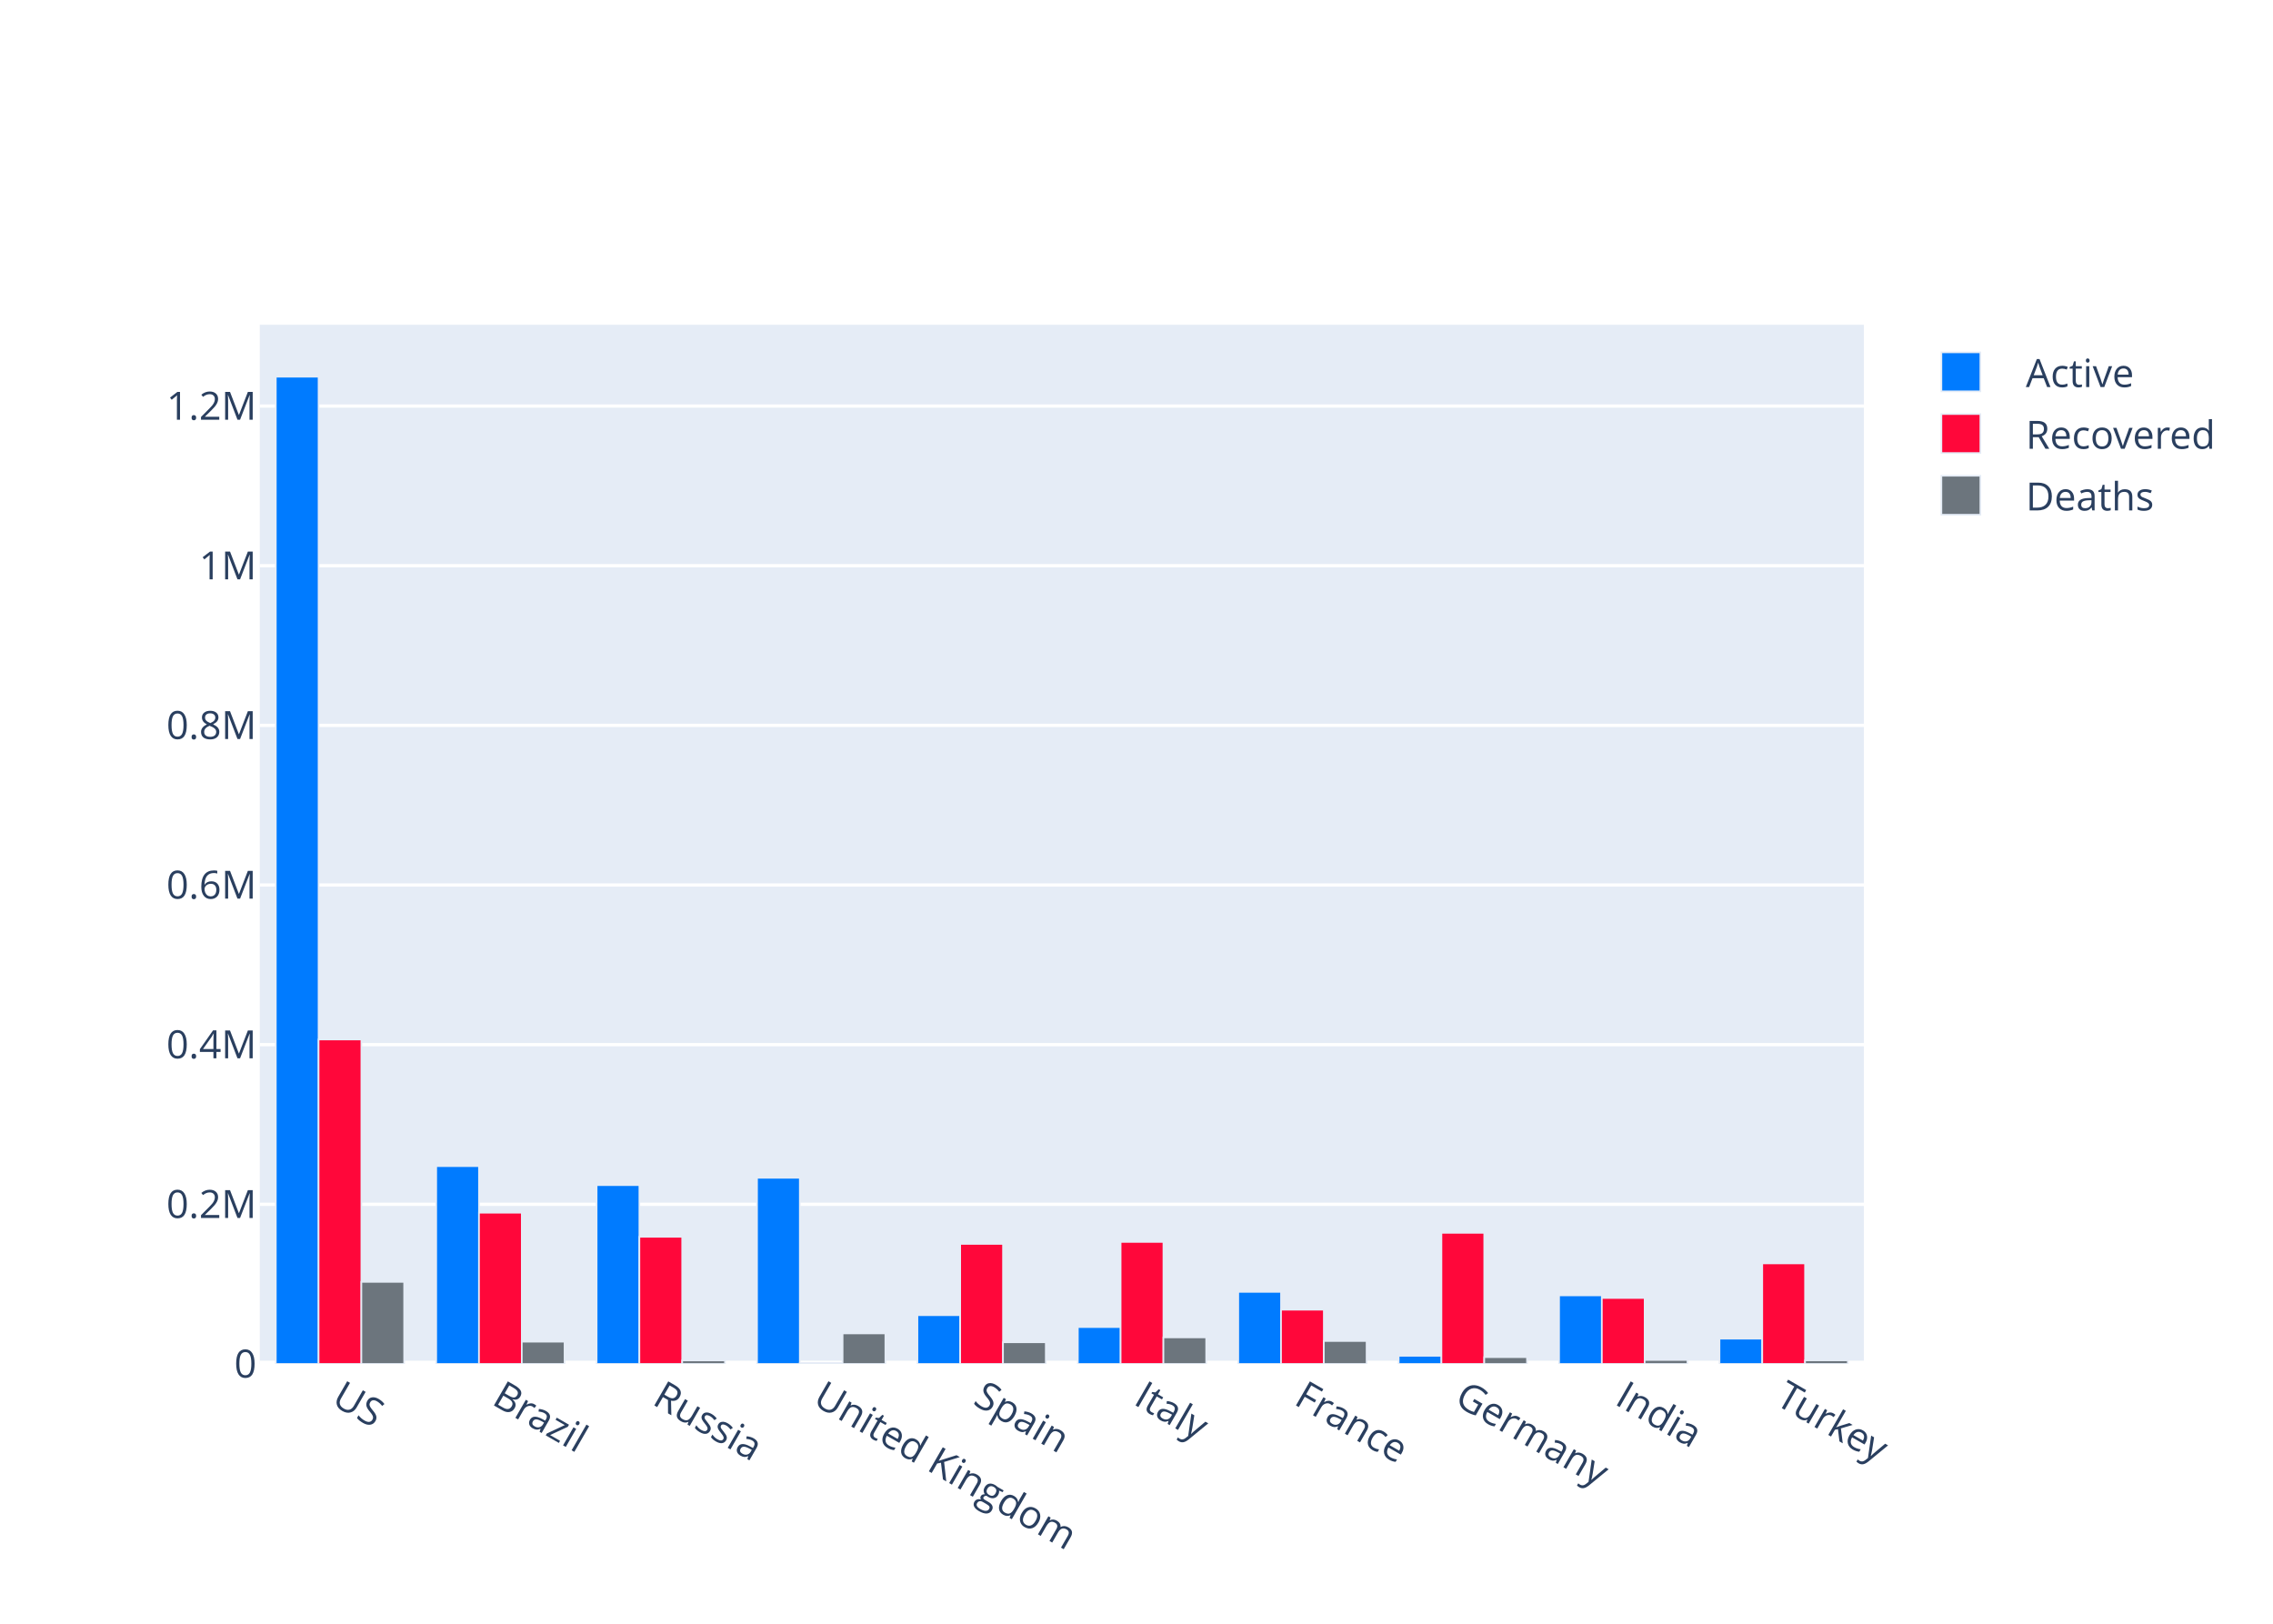
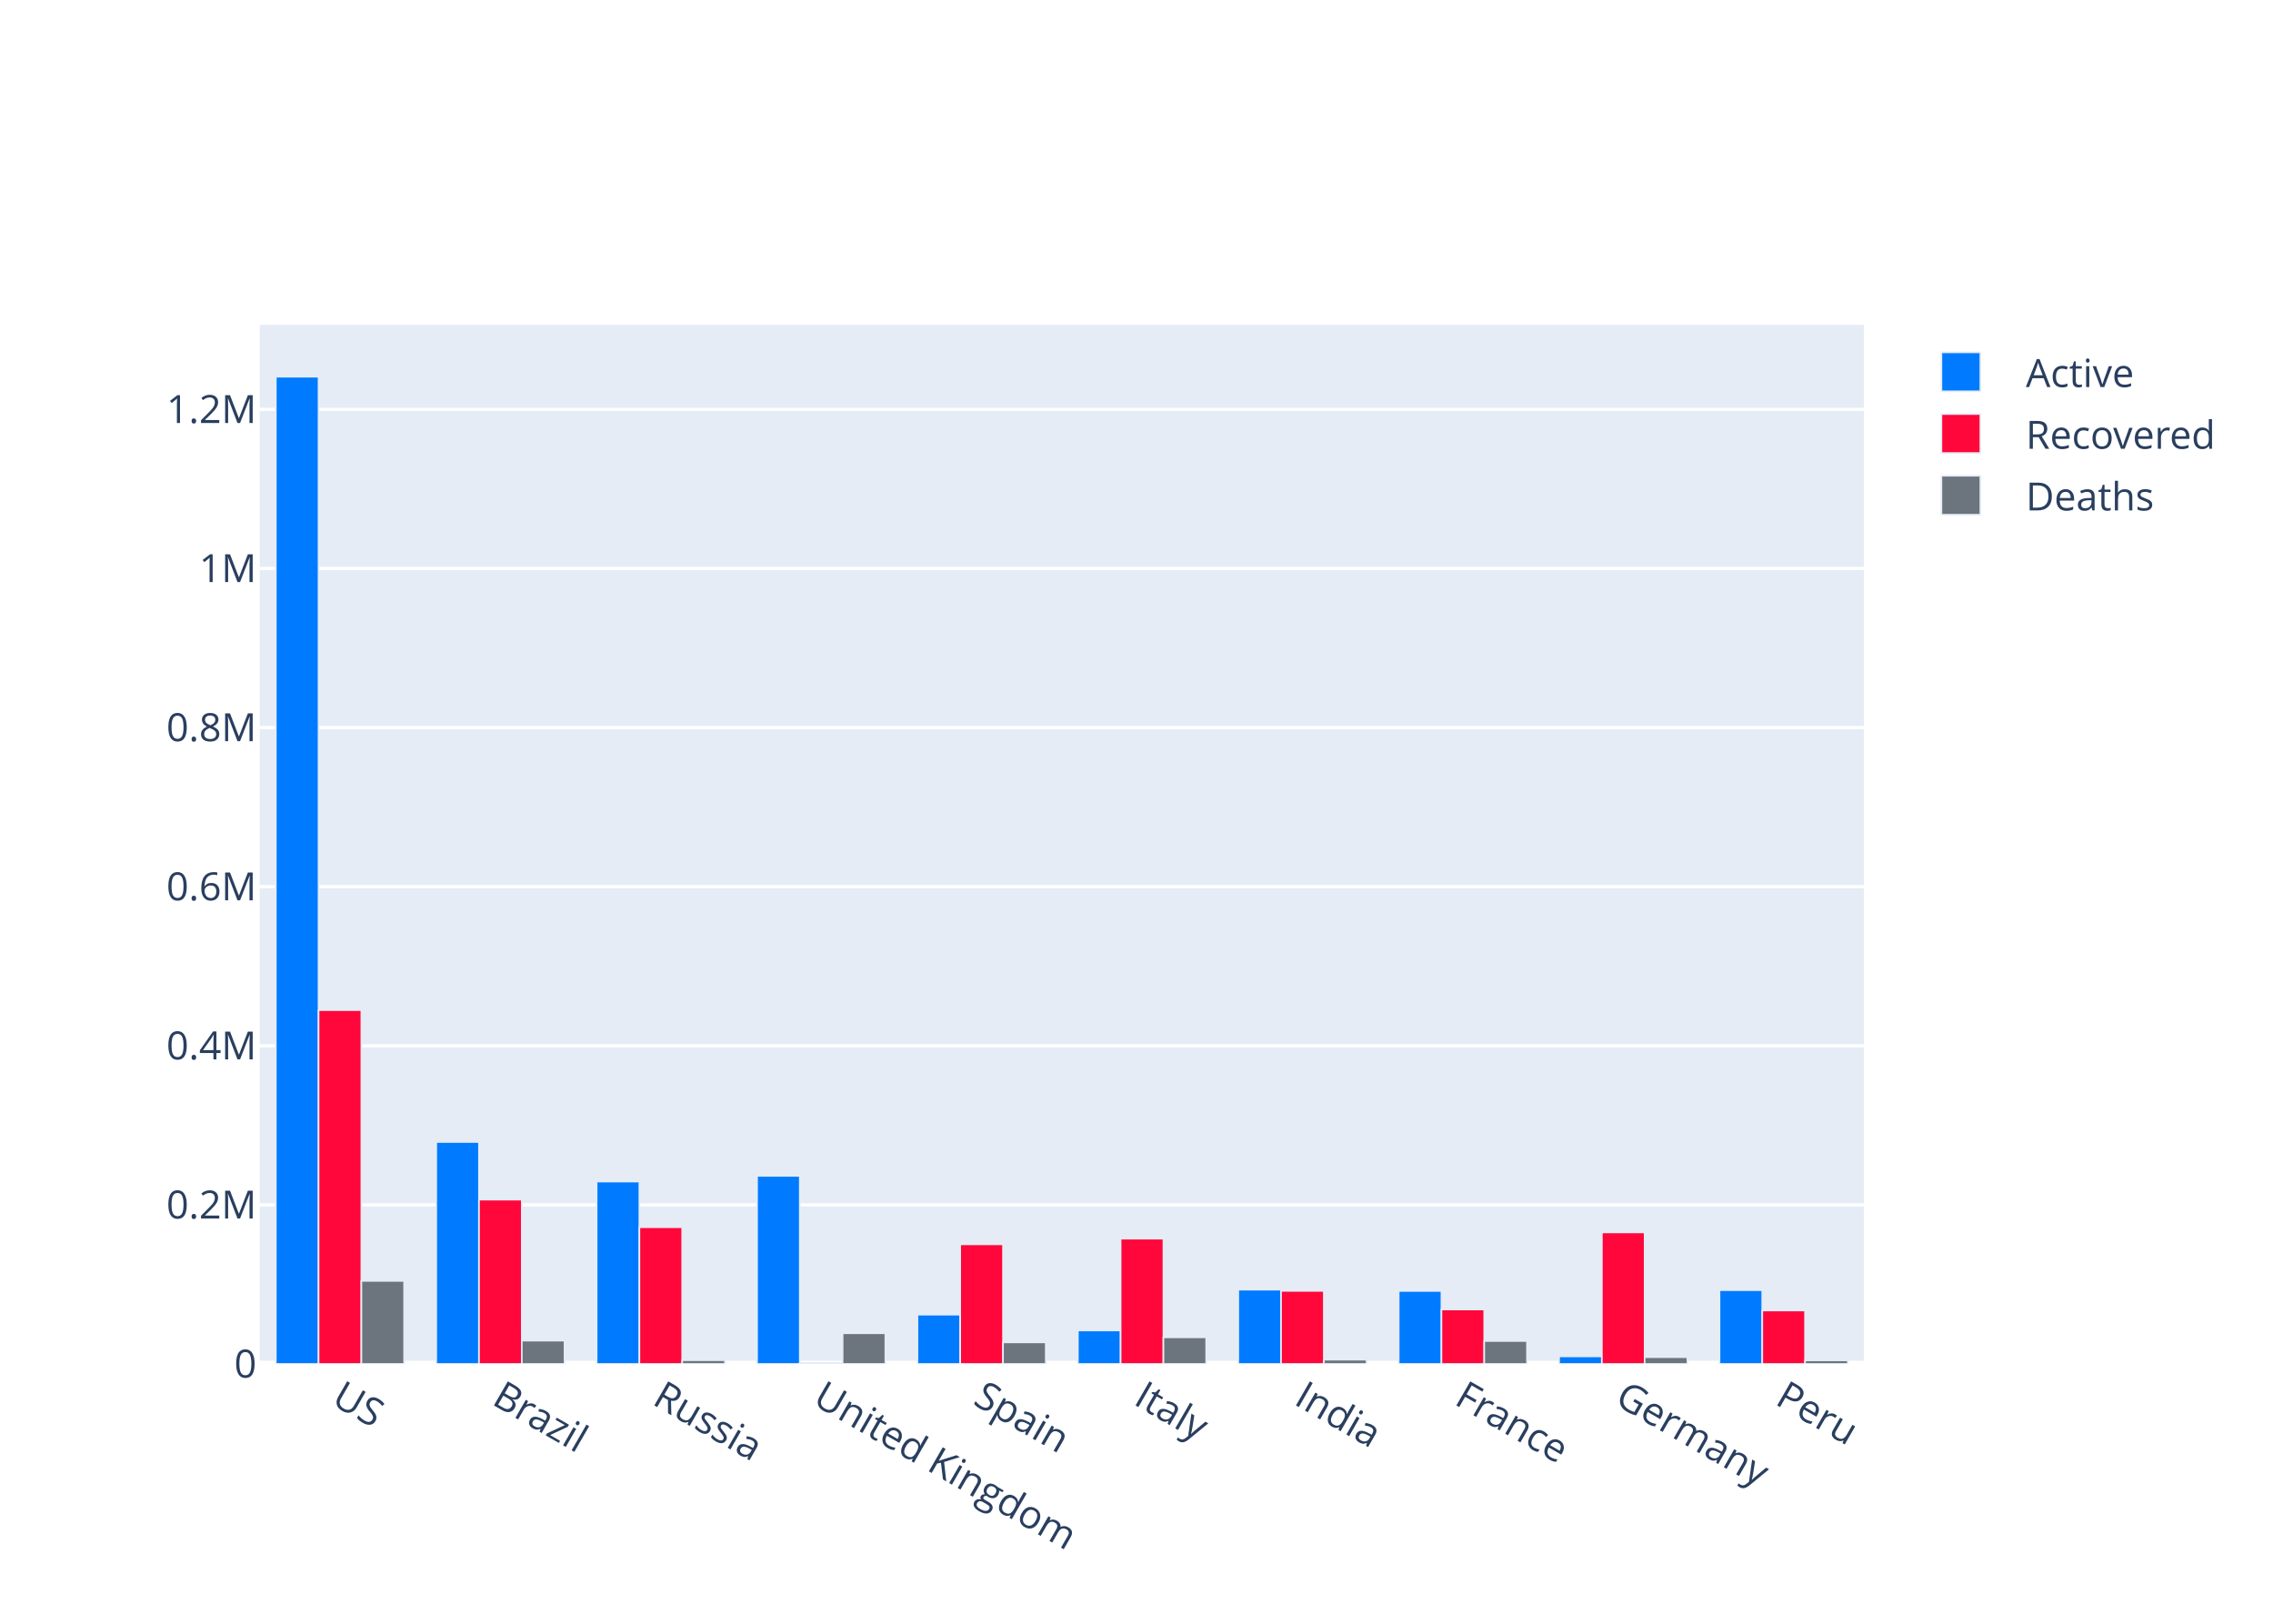
<svg xmlns="http://www.w3.org/2000/svg" class="main-svg" width="700" height="500" style="" viewBox="0 0 700 500">
  <rect x="0" y="0" width="700" height="500" style="fill: rgb(255, 255, 255); fill-opacity: 1;" />
-   <defs id="defs-a629eb">
+   <defs id="defs-4da527">
    <g class="clips">
-       <clipPath id="clipa629ebxyplot" class="plotclip">
+       <clipPath id="clip4da527xyplot" class="plotclip">
        <rect width="494" height="320" />
      </clipPath>
-       <clipPath class="axesclip" id="clipa629ebx">
+       <clipPath class="axesclip" id="clip4da527x">
        <rect x="80" y="0" width="494" height="500" />
      </clipPath>
-       <clipPath class="axesclip" id="clipa629eby">
+       <clipPath class="axesclip" id="clip4da527y">
        <rect x="0" y="100" width="700" height="320" />
      </clipPath>
-       <clipPath class="axesclip" id="clipa629ebxy">
+       <clipPath class="axesclip" id="clip4da527xy">
        <rect x="80" y="100" width="494" height="320" />
      </clipPath>
    </g>
    <g class="gradients" />
  </defs>
  <g class="bglayer">
    <rect class="bg" x="80" y="100" width="494" height="320" style="fill: rgb(229, 236, 246); fill-opacity: 1; stroke-width: 0;" />
  </g>
  <g class="layer-below">
    <g class="imagelayer" />
    <g class="shapelayer" />
  </g>
  <g class="cartesianlayer">
    <g class="subplot xy">
      <g class="layer-subplot">
        <g class="shapelayer" />
        <g class="imagelayer" />
      </g>
      <g class="gridlayer">
        <g class="x" />
        <g class="y">
-           <path class="ygrid crisp" transform="translate(0,370.84)" d="M80,0h494" style="stroke: rgb(255, 255, 255); stroke-opacity: 1; stroke-width: 1px;" />
-           <path class="ygrid crisp" transform="translate(0,321.68)" d="M80,0h494" style="stroke: rgb(255, 255, 255); stroke-opacity: 1; stroke-width: 1px;" />
-           <path class="ygrid crisp" transform="translate(0,272.52)" d="M80,0h494" style="stroke: rgb(255, 255, 255); stroke-opacity: 1; stroke-width: 1px;" />
-           <path class="ygrid crisp" transform="translate(0,223.36)" d="M80,0h494" style="stroke: rgb(255, 255, 255); stroke-opacity: 1; stroke-width: 1px;" />
-           <path class="ygrid crisp" transform="translate(0,174.2)" d="M80,0h494" style="stroke: rgb(255, 255, 255); stroke-opacity: 1; stroke-width: 1px;" />
-           <path class="ygrid crisp" transform="translate(0,125.04)" d="M80,0h494" style="stroke: rgb(255, 255, 255); stroke-opacity: 1; stroke-width: 1px;" />
+           <path class="ygrid crisp" transform="translate(0,371.01)" d="M80,0h494" style="stroke: rgb(255, 255, 255); stroke-opacity: 1; stroke-width: 1px;" />
+           <path class="ygrid crisp" transform="translate(0,322.02)" d="M80,0h494" style="stroke: rgb(255, 255, 255); stroke-opacity: 1; stroke-width: 1px;" />
+           <path class="ygrid crisp" transform="translate(0,273.03)" d="M80,0h494" style="stroke: rgb(255, 255, 255); stroke-opacity: 1; stroke-width: 1px;" />
+           <path class="ygrid crisp" transform="translate(0,224.03)" d="M80,0h494" style="stroke: rgb(255, 255, 255); stroke-opacity: 1; stroke-width: 1px;" />
+           <path class="ygrid crisp" transform="translate(0,175.04)" d="M80,0h494" style="stroke: rgb(255, 255, 255); stroke-opacity: 1; stroke-width: 1px;" />
+           <path class="ygrid crisp" transform="translate(0,126.05)" d="M80,0h494" style="stroke: rgb(255, 255, 255); stroke-opacity: 1; stroke-width: 1px;" />
        </g>
      </g>
      <g class="zerolinelayer">
        <path class="yzl zl crisp" transform="translate(0,420)" d="M80,0h494" style="stroke: rgb(255, 255, 255); stroke-opacity: 1; stroke-width: 2px;" />
      </g>
      <path class="xlines-below" />
      <path class="ylines-below" />
      <g class="overlines-below" />
      <g class="xaxislayer-below" />
      <g class="yaxislayer-below" />
      <g class="overaxes-below" />
-       <g class="plot" transform="translate(80, 100)" clip-path="url('#clipa629ebxyplot')">
+       <g class="plot" transform="translate(80, 100)" clip-path="url('#clip4da527xyplot')">
        <g class="barlayer mlayer">
          <g class="trace bars" style="opacity: 1;">
            <g class="points">
              <g class="point">
                <path d="M4.94,320V16H18.11V320Z" style="vector-effect: non-scaling-stroke; opacity: 1; stroke-width: 0.5px; fill: rgb(0, 123, 255); fill-opacity: 1; stroke: rgb(229, 236, 246); stroke-opacity: 1;" />
              </g>
              <g class="point">
-                 <path d="M54.34,320V259.09H67.51V320Z" style="vector-effect: non-scaling-stroke; opacity: 1; stroke-width: 0.5px; fill: rgb(0, 123, 255); fill-opacity: 1; stroke: rgb(229, 236, 246); stroke-opacity: 1;" />
-               </g>
-               <g class="point">
-                 <path d="M103.74,320V264.94H116.91V320Z" style="vector-effect: non-scaling-stroke; opacity: 1; stroke-width: 0.5px; fill: rgb(0, 123, 255); fill-opacity: 1; stroke: rgb(229, 236, 246); stroke-opacity: 1;" />
-               </g>
-               <g class="point">
-                 <path d="M153.14,320V262.68H166.31V320Z" style="vector-effect: non-scaling-stroke; opacity: 1; stroke-width: 0.5px; fill: rgb(0, 123, 255); fill-opacity: 1; stroke: rgb(229, 236, 246); stroke-opacity: 1;" />
-               </g>
-               <g class="point">
-                 <path d="M202.54,320V304.99H215.71V320Z" style="vector-effect: non-scaling-stroke; opacity: 1; stroke-width: 0.5px; fill: rgb(0, 123, 255); fill-opacity: 1; stroke: rgb(229, 236, 246); stroke-opacity: 1;" />
-               </g>
-               <g class="point">
-                 <path d="M251.94,320V308.65H265.11V320Z" style="vector-effect: non-scaling-stroke; opacity: 1; stroke-width: 0.5px; fill: rgb(0, 123, 255); fill-opacity: 1; stroke: rgb(229, 236, 246); stroke-opacity: 1;" />
-               </g>
-               <g class="point">
-                 <path d="M301.34,320V297.81H314.51V320Z" style="vector-effect: non-scaling-stroke; opacity: 1; stroke-width: 0.5px; fill: rgb(0, 123, 255); fill-opacity: 1; stroke: rgb(229, 236, 246); stroke-opacity: 1;" />
-               </g>
-               <g class="point">
-                 <path d="M350.74,320V317.5H363.91V320Z" style="vector-effect: non-scaling-stroke; opacity: 1; stroke-width: 0.5px; fill: rgb(0, 123, 255); fill-opacity: 1; stroke: rgb(229, 236, 246); stroke-opacity: 1;" />
-               </g>
-               <g class="point">
-                 <path d="M400.14,320V298.89H413.31V320Z" style="vector-effect: non-scaling-stroke; opacity: 1; stroke-width: 0.5px; fill: rgb(0, 123, 255); fill-opacity: 1; stroke: rgb(229, 236, 246); stroke-opacity: 1;" />
-               </g>
-               <g class="point">
-                 <path d="M449.54,320V312.22H462.71V320Z" style="vector-effect: non-scaling-stroke; opacity: 1; stroke-width: 0.5px; fill: rgb(0, 123, 255); fill-opacity: 1; stroke: rgb(229, 236, 246); stroke-opacity: 1;" />
+                 <path d="M54.34,320V251.66H67.51V320Z" style="vector-effect: non-scaling-stroke; opacity: 1; stroke-width: 0.5px; fill: rgb(0, 123, 255); fill-opacity: 1; stroke: rgb(229, 236, 246); stroke-opacity: 1;" />
+               </g>
+               <g class="point">
+                 <path d="M103.74,320V263.84H116.91V320Z" style="vector-effect: non-scaling-stroke; opacity: 1; stroke-width: 0.5px; fill: rgb(0, 123, 255); fill-opacity: 1; stroke: rgb(229, 236, 246); stroke-opacity: 1;" />
+               </g>
+               <g class="point">
+                 <path d="M153.14,320V262.09H166.31V320Z" style="vector-effect: non-scaling-stroke; opacity: 1; stroke-width: 0.5px; fill: rgb(0, 123, 255); fill-opacity: 1; stroke: rgb(229, 236, 246); stroke-opacity: 1;" />
+               </g>
+               <g class="point">
+                 <path d="M202.54,320V304.82H215.71V320Z" style="vector-effect: non-scaling-stroke; opacity: 1; stroke-width: 0.5px; fill: rgb(0, 123, 255); fill-opacity: 1; stroke: rgb(229, 236, 246); stroke-opacity: 1;" />
+               </g>
+               <g class="point">
+                 <path d="M251.94,320V309.69H265.11V320Z" style="vector-effect: non-scaling-stroke; opacity: 1; stroke-width: 0.5px; fill: rgb(0, 123, 255); fill-opacity: 1; stroke: rgb(229, 236, 246); stroke-opacity: 1;" />
+               </g>
+               <g class="point">
+                 <path d="M301.34,320V297.13H314.51V320Z" style="vector-effect: non-scaling-stroke; opacity: 1; stroke-width: 0.5px; fill: rgb(0, 123, 255); fill-opacity: 1; stroke: rgb(229, 236, 246); stroke-opacity: 1;" />
+               </g>
+               <g class="point">
+                 <path d="M350.74,320V297.53H363.91V320Z" style="vector-effect: non-scaling-stroke; opacity: 1; stroke-width: 0.5px; fill: rgb(0, 123, 255); fill-opacity: 1; stroke: rgb(229, 236, 246); stroke-opacity: 1;" />
+               </g>
+               <g class="point">
+                 <path d="M400.14,320V317.67H413.31V320Z" style="vector-effect: non-scaling-stroke; opacity: 1; stroke-width: 0.5px; fill: rgb(0, 123, 255); fill-opacity: 1; stroke: rgb(229, 236, 246); stroke-opacity: 1;" />
+               </g>
+               <g class="point">
+                 <path d="M449.54,320V297.28H462.71V320Z" style="vector-effect: non-scaling-stroke; opacity: 1; stroke-width: 0.5px; fill: rgb(0, 123, 255); fill-opacity: 1; stroke: rgb(229, 236, 246); stroke-opacity: 1;" />
              </g>
            </g>
          </g>
          <g class="trace bars" style="opacity: 1;">
            <g class="points">
              <g class="point">
-                 <path d="M18.11,320V220.09H31.29V320Z" style="vector-effect: non-scaling-stroke; opacity: 1; stroke-width: 0.5px; fill: rgb(255, 7, 58); fill-opacity: 1; stroke: rgb(229, 236, 246); stroke-opacity: 1;" />
-               </g>
-               <g class="point">
-                 <path d="M67.51,320V273.43H80.69V320Z" style="vector-effect: non-scaling-stroke; opacity: 1; stroke-width: 0.5px; fill: rgb(255, 7, 58); fill-opacity: 1; stroke: rgb(229, 236, 246); stroke-opacity: 1;" />
-               </g>
-               <g class="point">
-                 <path d="M116.91,320V280.85H130.09V320Z" style="vector-effect: non-scaling-stroke; opacity: 1; stroke-width: 0.5px; fill: rgb(255, 7, 58); fill-opacity: 1; stroke: rgb(229, 236, 246); stroke-opacity: 1;" />
+                 <path d="M18.11,320V211.05H31.29V320Z" style="vector-effect: non-scaling-stroke; opacity: 1; stroke-width: 0.5px; fill: rgb(255, 7, 58); fill-opacity: 1; stroke: rgb(229, 236, 246); stroke-opacity: 1;" />
+               </g>
+               <g class="point">
+                 <path d="M67.51,320V269.4H80.69V320Z" style="vector-effect: non-scaling-stroke; opacity: 1; stroke-width: 0.5px; fill: rgb(255, 7, 58); fill-opacity: 1; stroke: rgb(229, 236, 246); stroke-opacity: 1;" />
+               </g>
+               <g class="point">
+                 <path d="M116.91,320V277.9H130.09V320Z" style="vector-effect: non-scaling-stroke; opacity: 1; stroke-width: 0.5px; fill: rgb(255, 7, 58); fill-opacity: 1; stroke: rgb(229, 236, 246); stroke-opacity: 1;" />
              </g>
              <g class="point">
                <path d="M166.31,320V319.71H179.49V320Z" style="vector-effect: non-scaling-stroke; opacity: 1; stroke-width: 0.5px; fill: rgb(255, 7, 58); fill-opacity: 1; stroke: rgb(229, 236, 246); stroke-opacity: 1;" />
              </g>
              <g class="point">
-                 <path d="M215.71,320V283.04H228.89V320Z" style="vector-effect: non-scaling-stroke; opacity: 1; stroke-width: 0.5px; fill: rgb(255, 7, 58); fill-opacity: 1; stroke: rgb(229, 236, 246); stroke-opacity: 1;" />
-               </g>
-               <g class="point">
-                 <path d="M265.11,320V282.43H278.29V320Z" style="vector-effect: non-scaling-stroke; opacity: 1; stroke-width: 0.5px; fill: rgb(255, 7, 58); fill-opacity: 1; stroke: rgb(229, 236, 246); stroke-opacity: 1;" />
-               </g>
-               <g class="point">
-                 <path d="M314.51,320V303.3H327.69V320Z" style="vector-effect: non-scaling-stroke; opacity: 1; stroke-width: 0.5px; fill: rgb(255, 7, 58); fill-opacity: 1; stroke: rgb(229, 236, 246); stroke-opacity: 1;" />
-               </g>
-               <g class="point">
-                 <path d="M363.91,320V279.63H377.09V320Z" style="vector-effect: non-scaling-stroke; opacity: 1; stroke-width: 0.5px; fill: rgb(255, 7, 58); fill-opacity: 1; stroke: rgb(229, 236, 246); stroke-opacity: 1;" />
-               </g>
-               <g class="point">
-                 <path d="M413.31,320V299.69H426.49V320Z" style="vector-effect: non-scaling-stroke; opacity: 1; stroke-width: 0.5px; fill: rgb(255, 7, 58); fill-opacity: 1; stroke: rgb(229, 236, 246); stroke-opacity: 1;" />
-               </g>
-               <g class="point">
-                 <path d="M462.71,320V289.04H475.89V320Z" style="vector-effect: non-scaling-stroke; opacity: 1; stroke-width: 0.5px; fill: rgb(255, 7, 58); fill-opacity: 1; stroke: rgb(229, 236, 246); stroke-opacity: 1;" />
+                 <path d="M215.71,320V283.16H228.89V320Z" style="vector-effect: non-scaling-stroke; opacity: 1; stroke-width: 0.5px; fill: rgb(255, 7, 58); fill-opacity: 1; stroke: rgb(229, 236, 246); stroke-opacity: 1;" />
+               </g>
+               <g class="point">
+                 <path d="M265.11,320V281.42H278.29V320Z" style="vector-effect: non-scaling-stroke; opacity: 1; stroke-width: 0.5px; fill: rgb(255, 7, 58); fill-opacity: 1; stroke: rgb(229, 236, 246); stroke-opacity: 1;" />
+               </g>
+               <g class="point">
+                 <path d="M314.51,320V297.5H327.69V320Z" style="vector-effect: non-scaling-stroke; opacity: 1; stroke-width: 0.5px; fill: rgb(255, 7, 58); fill-opacity: 1; stroke: rgb(229, 236, 246); stroke-opacity: 1;" />
+               </g>
+               <g class="point">
+                 <path d="M363.91,320V303.23H377.09V320Z" style="vector-effect: non-scaling-stroke; opacity: 1; stroke-width: 0.5px; fill: rgb(255, 7, 58); fill-opacity: 1; stroke: rgb(229, 236, 246); stroke-opacity: 1;" />
+               </g>
+               <g class="point">
+                 <path d="M413.31,320V279.5H426.49V320Z" style="vector-effect: non-scaling-stroke; opacity: 1; stroke-width: 0.5px; fill: rgb(255, 7, 58); fill-opacity: 1; stroke: rgb(229, 236, 246); stroke-opacity: 1;" />
+               </g>
+               <g class="point">
+                 <path d="M462.71,320V303.54H475.89V320Z" style="vector-effect: non-scaling-stroke; opacity: 1; stroke-width: 0.5px; fill: rgb(255, 7, 58); fill-opacity: 1; stroke: rgb(229, 236, 246); stroke-opacity: 1;" />
              </g>
            </g>
          </g>
          <g class="trace bars" style="opacity: 1;">
            <g class="points">
              <g class="point">
-                 <path d="M31.29,320V294.73H44.46V320Z" style="vector-effect: non-scaling-stroke; opacity: 1; stroke-width: 0.5px; fill: rgb(108, 117, 125); fill-opacity: 1; stroke: rgb(229, 236, 246); stroke-opacity: 1;" />
-               </g>
-               <g class="point">
-                 <path d="M80.69,320V313.15H93.86V320Z" style="vector-effect: non-scaling-stroke; opacity: 1; stroke-width: 0.5px; fill: rgb(108, 117, 125); fill-opacity: 1; stroke: rgb(229, 236, 246); stroke-opacity: 1;" />
-               </g>
-               <g class="point">
-                 <path d="M130.09,320V318.92H143.26V320Z" style="vector-effect: non-scaling-stroke; opacity: 1; stroke-width: 0.5px; fill: rgb(108, 117, 125); fill-opacity: 1; stroke: rgb(229, 236, 246); stroke-opacity: 1;" />
-               </g>
-               <g class="point">
-                 <path d="M179.49,320V310.6H192.66V320Z" style="vector-effect: non-scaling-stroke; opacity: 1; stroke-width: 0.5px; fill: rgb(108, 117, 125); fill-opacity: 1; stroke: rgb(229, 236, 246); stroke-opacity: 1;" />
-               </g>
-               <g class="point">
-                 <path d="M228.89,320V313.33H242.06V320Z" style="vector-effect: non-scaling-stroke; opacity: 1; stroke-width: 0.5px; fill: rgb(108, 117, 125); fill-opacity: 1; stroke: rgb(229, 236, 246); stroke-opacity: 1;" />
-               </g>
-               <g class="point">
-                 <path d="M278.29,320V311.83H291.46V320Z" style="vector-effect: non-scaling-stroke; opacity: 1; stroke-width: 0.5px; fill: rgb(108, 117, 125); fill-opacity: 1; stroke: rgb(229, 236, 246); stroke-opacity: 1;" />
-               </g>
-               <g class="point">
-                 <path d="M327.69,320V312.94H340.86V320Z" style="vector-effect: non-scaling-stroke; opacity: 1; stroke-width: 0.5px; fill: rgb(108, 117, 125); fill-opacity: 1; stroke: rgb(229, 236, 246); stroke-opacity: 1;" />
-               </g>
-               <g class="point">
-                 <path d="M377.09,320V317.91H390.26V320Z" style="vector-effect: non-scaling-stroke; opacity: 1; stroke-width: 0.5px; fill: rgb(108, 117, 125); fill-opacity: 1; stroke: rgb(229, 236, 246); stroke-opacity: 1;" />
-               </g>
-               <g class="point">
-                 <path d="M426.49,320V318.78H439.66V320Z" style="vector-effect: non-scaling-stroke; opacity: 1; stroke-width: 0.5px; fill: rgb(108, 117, 125); fill-opacity: 1; stroke: rgb(229, 236, 246); stroke-opacity: 1;" />
+                 <path d="M31.29,320V294.43H44.46V320Z" style="vector-effect: non-scaling-stroke; opacity: 1; stroke-width: 0.5px; fill: rgb(108, 117, 125); fill-opacity: 1; stroke: rgb(229, 236, 246); stroke-opacity: 1;" />
+               </g>
+               <g class="point">
+                 <path d="M80.69,320V312.82H93.86V320Z" style="vector-effect: non-scaling-stroke; opacity: 1; stroke-width: 0.5px; fill: rgb(108, 117, 125); fill-opacity: 1; stroke: rgb(229, 236, 246); stroke-opacity: 1;" />
+               </g>
+               <g class="point">
+                 <path d="M130.09,320V318.85H143.26V320Z" style="vector-effect: non-scaling-stroke; opacity: 1; stroke-width: 0.5px; fill: rgb(108, 117, 125); fill-opacity: 1; stroke: rgb(229, 236, 246); stroke-opacity: 1;" />
+               </g>
+               <g class="point">
+                 <path d="M179.49,320V310.55H192.66V320Z" style="vector-effect: non-scaling-stroke; opacity: 1; stroke-width: 0.5px; fill: rgb(108, 117, 125); fill-opacity: 1; stroke: rgb(229, 236, 246); stroke-opacity: 1;" />
+               </g>
+               <g class="point">
+                 <path d="M228.89,320V313.36H242.06V320Z" style="vector-effect: non-scaling-stroke; opacity: 1; stroke-width: 0.5px; fill: rgb(108, 117, 125); fill-opacity: 1; stroke: rgb(229, 236, 246); stroke-opacity: 1;" />
+               </g>
+               <g class="point">
+                 <path d="M278.29,320V311.81H291.46V320Z" style="vector-effect: non-scaling-stroke; opacity: 1; stroke-width: 0.5px; fill: rgb(108, 117, 125); fill-opacity: 1; stroke: rgb(229, 236, 246); stroke-opacity: 1;" />
+               </g>
+               <g class="point">
+                 <path d="M327.69,320V318.68H340.86V320Z" style="vector-effect: non-scaling-stroke; opacity: 1; stroke-width: 0.5px; fill: rgb(108, 117, 125); fill-opacity: 1; stroke: rgb(229, 236, 246); stroke-opacity: 1;" />
+               </g>
+               <g class="point">
+                 <path d="M377.09,320V312.94H390.26V320Z" style="vector-effect: non-scaling-stroke; opacity: 1; stroke-width: 0.5px; fill: rgb(108, 117, 125); fill-opacity: 1; stroke: rgb(229, 236, 246); stroke-opacity: 1;" />
+               </g>
+               <g class="point">
+                 <path d="M426.49,320V317.91H439.66V320Z" style="vector-effect: non-scaling-stroke; opacity: 1; stroke-width: 0.5px; fill: rgb(108, 117, 125); fill-opacity: 1; stroke: rgb(229, 236, 246); stroke-opacity: 1;" />
              </g>
              <g class="point">
                <path d="M475.89,320V318.9H489.06V320Z" style="vector-effect: non-scaling-stroke; opacity: 1; stroke-width: 0.5px; fill: rgb(108, 117, 125); fill-opacity: 1; stroke: rgb(229, 236, 246); stroke-opacity: 1;" />
              </g>
            </g>
          </g>
        </g>
      </g>
      <g class="overplot" />
      <path class="xlines-above crisp" d="M0,0" style="fill: none;" />
      <path class="ylines-above crisp" d="M0,0" style="fill: none;" />
      <g class="overlines-above" />
      <g class="xaxislayer-above">
        <g class="xtick">
          <text text-anchor="start" x="0" y="433" transform="translate(104.7,0) rotate(30,0,427)" style="font-family: 'Open Sans', verdana, arial, sans-serif; font-size: 12px; fill: rgb(42, 63, 95); fill-opacity: 1; white-space: pre;">US</text>
        </g>
        <g class="xtick">
          <text text-anchor="start" x="0" y="433" transform="translate(154.1,0) rotate(30,0,427)" style="font-family: 'Open Sans', verdana, arial, sans-serif; font-size: 12px; fill: rgb(42, 63, 95); fill-opacity: 1; white-space: pre;">Brazil</text>
        </g>
        <g class="xtick">
          <text text-anchor="start" x="0" y="433" transform="translate(203.5,0) rotate(30,0,427)" style="font-family: 'Open Sans', verdana, arial, sans-serif; font-size: 12px; fill: rgb(42, 63, 95); fill-opacity: 1; white-space: pre;">Russia</text>
        </g>
        <g class="xtick">
          <text text-anchor="start" x="0" y="433" transform="translate(252.9,0) rotate(30,0,427)" style="font-family: 'Open Sans', verdana, arial, sans-serif; font-size: 12px; fill: rgb(42, 63, 95); fill-opacity: 1; white-space: pre;">United Kingdom</text>
        </g>
        <g class="xtick">
          <text text-anchor="start" x="0" y="433" transform="translate(302.3,0) rotate(30,0,427)" style="font-family: 'Open Sans', verdana, arial, sans-serif; font-size: 12px; fill: rgb(42, 63, 95); fill-opacity: 1; white-space: pre;">Spain</text>
        </g>
        <g class="xtick">
          <text text-anchor="start" x="0" y="433" transform="translate(351.7,0) rotate(30,0,427)" style="font-family: 'Open Sans', verdana, arial, sans-serif; font-size: 12px; fill: rgb(42, 63, 95); fill-opacity: 1; white-space: pre;">Italy</text>
        </g>
        <g class="xtick">
-           <text text-anchor="start" x="0" y="433" transform="translate(401.1,0) rotate(30,0,427)" style="font-family: 'Open Sans', verdana, arial, sans-serif; font-size: 12px; fill: rgb(42, 63, 95); fill-opacity: 1; white-space: pre;">France</text>
-         </g>
-         <g class="xtick">
-           <text text-anchor="start" x="0" y="433" transform="translate(450.5,0) rotate(30,0,427)" style="font-family: 'Open Sans', verdana, arial, sans-serif; font-size: 12px; fill: rgb(42, 63, 95); fill-opacity: 1; white-space: pre;">Germany</text>
-         </g>
-         <g class="xtick">
-           <text text-anchor="start" x="0" y="433" transform="translate(499.9,0) rotate(30,0,427)" style="font-family: 'Open Sans', verdana, arial, sans-serif; font-size: 12px; fill: rgb(42, 63, 95); fill-opacity: 1; white-space: pre;">India</text>
-         </g>
-         <g class="xtick">
-           <text text-anchor="start" x="0" y="433" transform="translate(549.3,0) rotate(30,0,427)" style="font-family: 'Open Sans', verdana, arial, sans-serif; font-size: 12px; fill: rgb(42, 63, 95); fill-opacity: 1; white-space: pre;">Turkey</text>
+           <text text-anchor="start" x="0" y="433" transform="translate(401.1,0) rotate(30,0,427)" style="font-family: 'Open Sans', verdana, arial, sans-serif; font-size: 12px; fill: rgb(42, 63, 95); fill-opacity: 1; white-space: pre;">India</text>
+         </g>
+         <g class="xtick">
+           <text text-anchor="start" x="0" y="433" transform="translate(450.5,0) rotate(30,0,427)" style="font-family: 'Open Sans', verdana, arial, sans-serif; font-size: 12px; fill: rgb(42, 63, 95); fill-opacity: 1; white-space: pre;">France</text>
+         </g>
+         <g class="xtick">
+           <text text-anchor="start" x="0" y="433" transform="translate(499.9,0) rotate(30,0,427)" style="font-family: 'Open Sans', verdana, arial, sans-serif; font-size: 12px; fill: rgb(42, 63, 95); fill-opacity: 1; white-space: pre;">Germany</text>
+         </g>
+         <g class="xtick">
+           <text text-anchor="start" x="0" y="433" transform="translate(549.3,0) rotate(30,0,427)" style="font-family: 'Open Sans', verdana, arial, sans-serif; font-size: 12px; fill: rgb(42, 63, 95); fill-opacity: 1; white-space: pre;">Peru</text>
        </g>
      </g>
      <g class="yaxislayer-above">
        <g class="ytick">
          <text text-anchor="end" x="79" y="4.2" transform="translate(0,420)" style="font-family: 'Open Sans', verdana, arial, sans-serif; font-size: 12px; fill: rgb(42, 63, 95); fill-opacity: 1; white-space: pre;">0</text>
        </g>
        <g class="ytick">
-           <text text-anchor="end" x="79" y="4.2" transform="translate(0,370.84)" style="font-family: 'Open Sans', verdana, arial, sans-serif; font-size: 12px; fill: rgb(42, 63, 95); fill-opacity: 1; white-space: pre;">0.2M</text>
-         </g>
-         <g class="ytick">
-           <text text-anchor="end" x="79" y="4.2" transform="translate(0,321.68)" style="font-family: 'Open Sans', verdana, arial, sans-serif; font-size: 12px; fill: rgb(42, 63, 95); fill-opacity: 1; white-space: pre;">0.4M</text>
-         </g>
-         <g class="ytick">
-           <text text-anchor="end" x="79" y="4.2" transform="translate(0,272.52)" style="font-family: 'Open Sans', verdana, arial, sans-serif; font-size: 12px; fill: rgb(42, 63, 95); fill-opacity: 1; white-space: pre;">0.6M</text>
-         </g>
-         <g class="ytick">
-           <text text-anchor="end" x="79" y="4.2" transform="translate(0,223.36)" style="font-family: 'Open Sans', verdana, arial, sans-serif; font-size: 12px; fill: rgb(42, 63, 95); fill-opacity: 1; white-space: pre;">0.8M</text>
-         </g>
-         <g class="ytick">
-           <text text-anchor="end" x="79" y="4.2" transform="translate(0,174.2)" style="font-family: 'Open Sans', verdana, arial, sans-serif; font-size: 12px; fill: rgb(42, 63, 95); fill-opacity: 1; white-space: pre;">1M</text>
-         </g>
-         <g class="ytick">
-           <text text-anchor="end" x="79" y="4.2" transform="translate(0,125.04)" style="font-family: 'Open Sans', verdana, arial, sans-serif; font-size: 12px; fill: rgb(42, 63, 95); fill-opacity: 1; white-space: pre;">1.2M</text>
+           <text text-anchor="end" x="79" y="4.2" transform="translate(0,371.01)" style="font-family: 'Open Sans', verdana, arial, sans-serif; font-size: 12px; fill: rgb(42, 63, 95); fill-opacity: 1; white-space: pre;">0.2M</text>
+         </g>
+         <g class="ytick">
+           <text text-anchor="end" x="79" y="4.2" transform="translate(0,322.02)" style="font-family: 'Open Sans', verdana, arial, sans-serif; font-size: 12px; fill: rgb(42, 63, 95); fill-opacity: 1; white-space: pre;">0.4M</text>
+         </g>
+         <g class="ytick">
+           <text text-anchor="end" x="79" y="4.2" transform="translate(0,273.03)" style="font-family: 'Open Sans', verdana, arial, sans-serif; font-size: 12px; fill: rgb(42, 63, 95); fill-opacity: 1; white-space: pre;">0.6M</text>
+         </g>
+         <g class="ytick">
+           <text text-anchor="end" x="79" y="4.2" transform="translate(0,224.03)" style="font-family: 'Open Sans', verdana, arial, sans-serif; font-size: 12px; fill: rgb(42, 63, 95); fill-opacity: 1; white-space: pre;">0.8M</text>
+         </g>
+         <g class="ytick">
+           <text text-anchor="end" x="79" y="4.2" transform="translate(0,175.04)" style="font-family: 'Open Sans', verdana, arial, sans-serif; font-size: 12px; fill: rgb(42, 63, 95); fill-opacity: 1; white-space: pre;">1M</text>
+         </g>
+         <g class="ytick">
+           <text text-anchor="end" x="79" y="4.2" transform="translate(0,126.05)" style="font-family: 'Open Sans', verdana, arial, sans-serif; font-size: 12px; fill: rgb(42, 63, 95); fill-opacity: 1; white-space: pre;">1.2M</text>
        </g>
      </g>
      <g class="overaxes-above" />
    </g>
  </g>
  <g class="polarlayer" />
  <g class="ternarylayer" />
  <g class="geolayer" />
  <g class="funnelarealayer" />
  <g class="pielayer" />
  <g class="treemaplayer" />
  <g class="sunburstlayer" />
  <g class="glimages" />
-   <defs id="topdefs-a629eb">
+   <defs id="topdefs-4da527">
    <g class="clips" />
-     <clipPath id="legenda629eb">
+     <clipPath id="legend4da527">
      <rect width="104" height="67" x="0" y="0" />
    </clipPath>
  </defs>
  <g class="layer-above">
    <g class="imagelayer" />
    <g class="shapelayer" />
  </g>
  <g class="infolayer">
    <g class="legend" pointer-events="all" transform="translate(583.88, 100)">
      <rect class="bg" shape-rendering="crispEdges" width="104" height="67" x="0" y="0" style="stroke: rgb(68, 68, 68); stroke-opacity: 1; fill: rgb(255, 255, 255); fill-opacity: 1; stroke-width: 0px;" />
-       <g class="scrollbox" transform="translate(0, 0)" clip-path="url('#legenda629eb')">
+       <g class="scrollbox" transform="translate(0, 0)" clip-path="url('#legend4da527')">
        <g class="groups">
          <g class="traces" transform="translate(0, 14.5)" style="opacity: 1;">
            <text class="legendtext user-select-none" text-anchor="start" x="40" y="4.68" style="font-family: 'Open Sans', verdana, arial, sans-serif; font-size: 12px; fill: rgb(42, 63, 95); fill-opacity: 1; white-space: pre;">Active</text>
            <g class="layers" style="opacity: 1;">
              <g class="legendfill" />
              <g class="legendlines" />
              <g class="legendsymbols">
                <g class="legendpoints">
                  <path class="legendundefined" d="M6,6H-6V-6H6Z" transform="translate(20,0)" style="stroke-width: 0.5px; fill: rgb(0, 123, 255); fill-opacity: 1; stroke: rgb(229, 236, 246); stroke-opacity: 1;" />
                </g>
              </g>
            </g>
            <rect class="legendtoggle" pointer-events="all" x="0" y="-9.5" width="98.031" height="19" style="cursor: pointer; fill: rgb(0, 0, 0); fill-opacity: 0;" />
          </g>
          <g class="traces" transform="translate(0, 33.5)" style="opacity: 1;">
            <text class="legendtext user-select-none" text-anchor="start" x="40" y="4.68" style="font-family: 'Open Sans', verdana, arial, sans-serif; font-size: 12px; fill: rgb(42, 63, 95); fill-opacity: 1; white-space: pre;">Recovered</text>
            <g class="layers" style="opacity: 1;">
              <g class="legendfill" />
              <g class="legendlines" />
              <g class="legendsymbols">
                <g class="legendpoints">
                  <path class="legendundefined" d="M6,6H-6V-6H6Z" transform="translate(20,0)" style="stroke-width: 0.5px; fill: rgb(255, 7, 58); fill-opacity: 1; stroke: rgb(229, 236, 246); stroke-opacity: 1;" />
                </g>
              </g>
            </g>
            <rect class="legendtoggle" pointer-events="all" x="0" y="-9.5" width="98.031" height="19" style="cursor: pointer; fill: rgb(0, 0, 0); fill-opacity: 0;" />
          </g>
          <g class="traces" transform="translate(0, 52.5)" style="opacity: 1;">
            <text class="legendtext user-select-none" text-anchor="start" x="40" y="4.68" style="font-family: 'Open Sans', verdana, arial, sans-serif; font-size: 12px; fill: rgb(42, 63, 95); fill-opacity: 1; white-space: pre;">Deaths</text>
            <g class="layers" style="opacity: 1;">
              <g class="legendfill" />
              <g class="legendlines" />
              <g class="legendsymbols">
                <g class="legendpoints">
                  <path class="legendundefined" d="M6,6H-6V-6H6Z" transform="translate(20,0)" style="stroke-width: 0.5px; fill: rgb(108, 117, 125); fill-opacity: 1; stroke: rgb(229, 236, 246); stroke-opacity: 1;" />
                </g>
              </g>
            </g>
            <rect class="legendtoggle" pointer-events="all" x="0" y="-9.5" width="98.031" height="19" style="cursor: pointer; fill: rgb(0, 0, 0); fill-opacity: 0;" />
          </g>
        </g>
      </g>
      <rect class="scrollbar" rx="20" ry="3" width="0" height="0" x="0" y="0" style="fill: rgb(128, 139, 164); fill-opacity: 1;" />
    </g>
    <g class="g-gtitle" />
    <g class="g-xtitle" />
    <g class="g-ytitle" />
  </g>
</svg>
